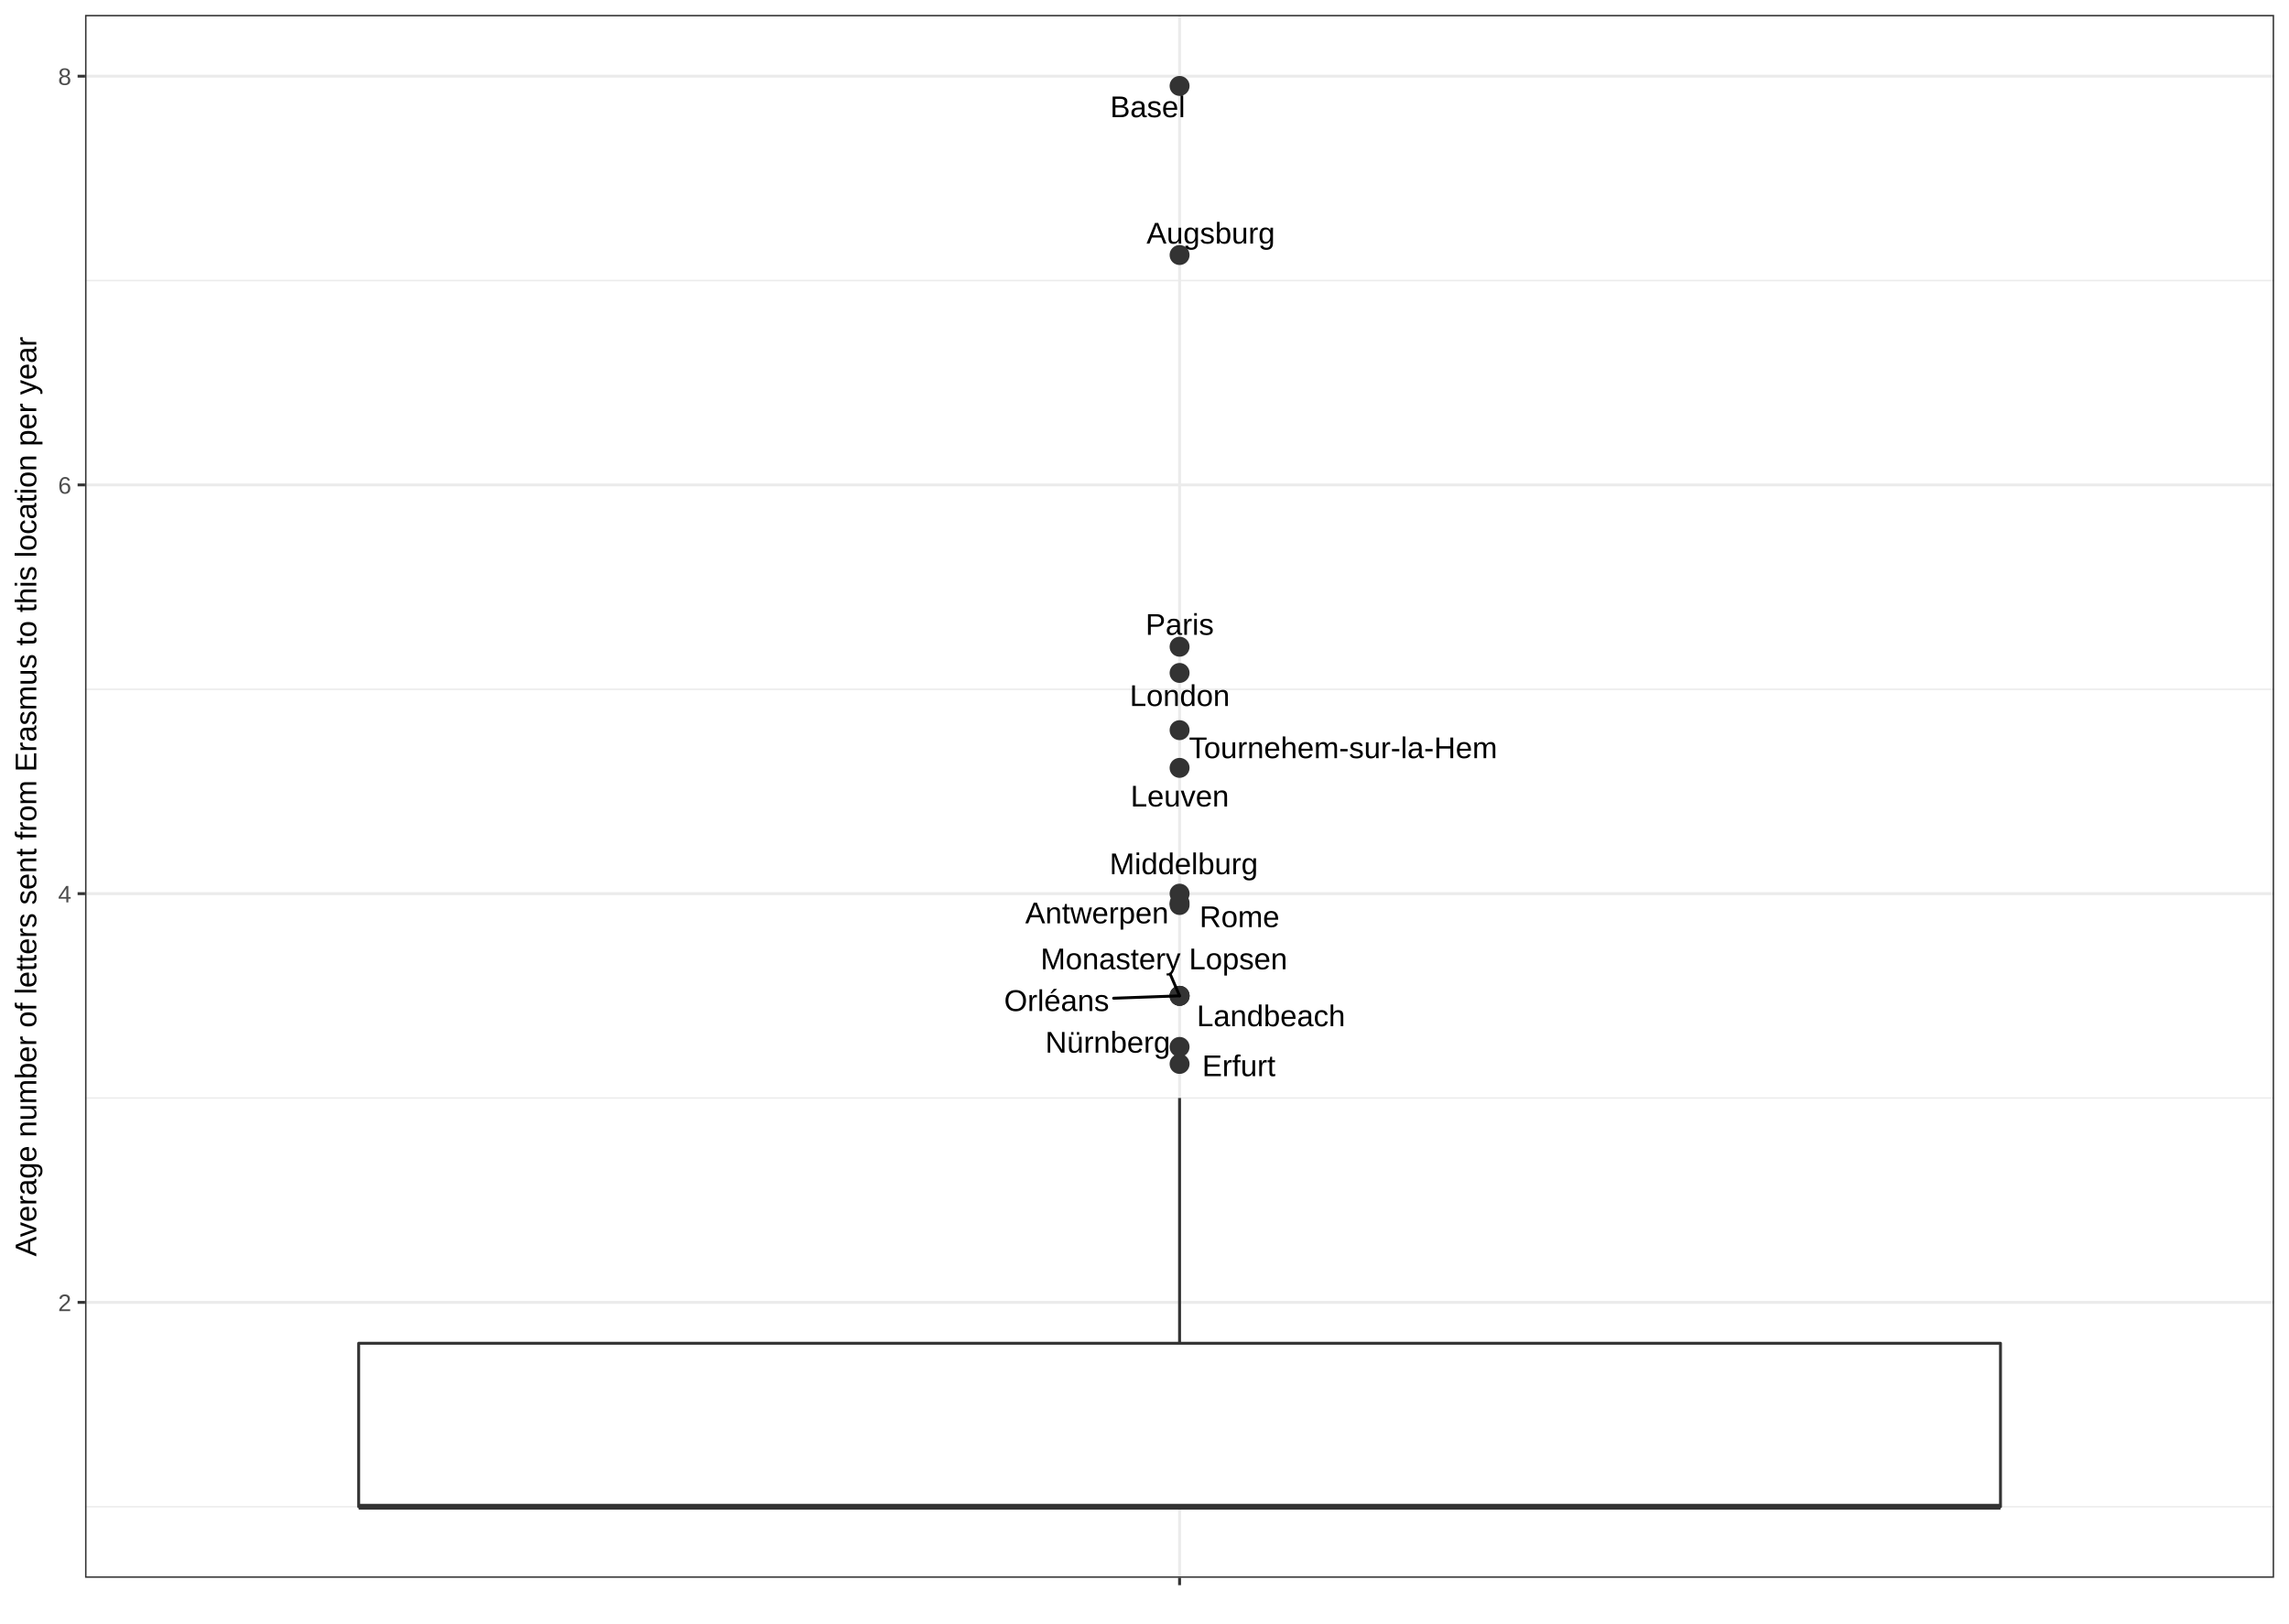
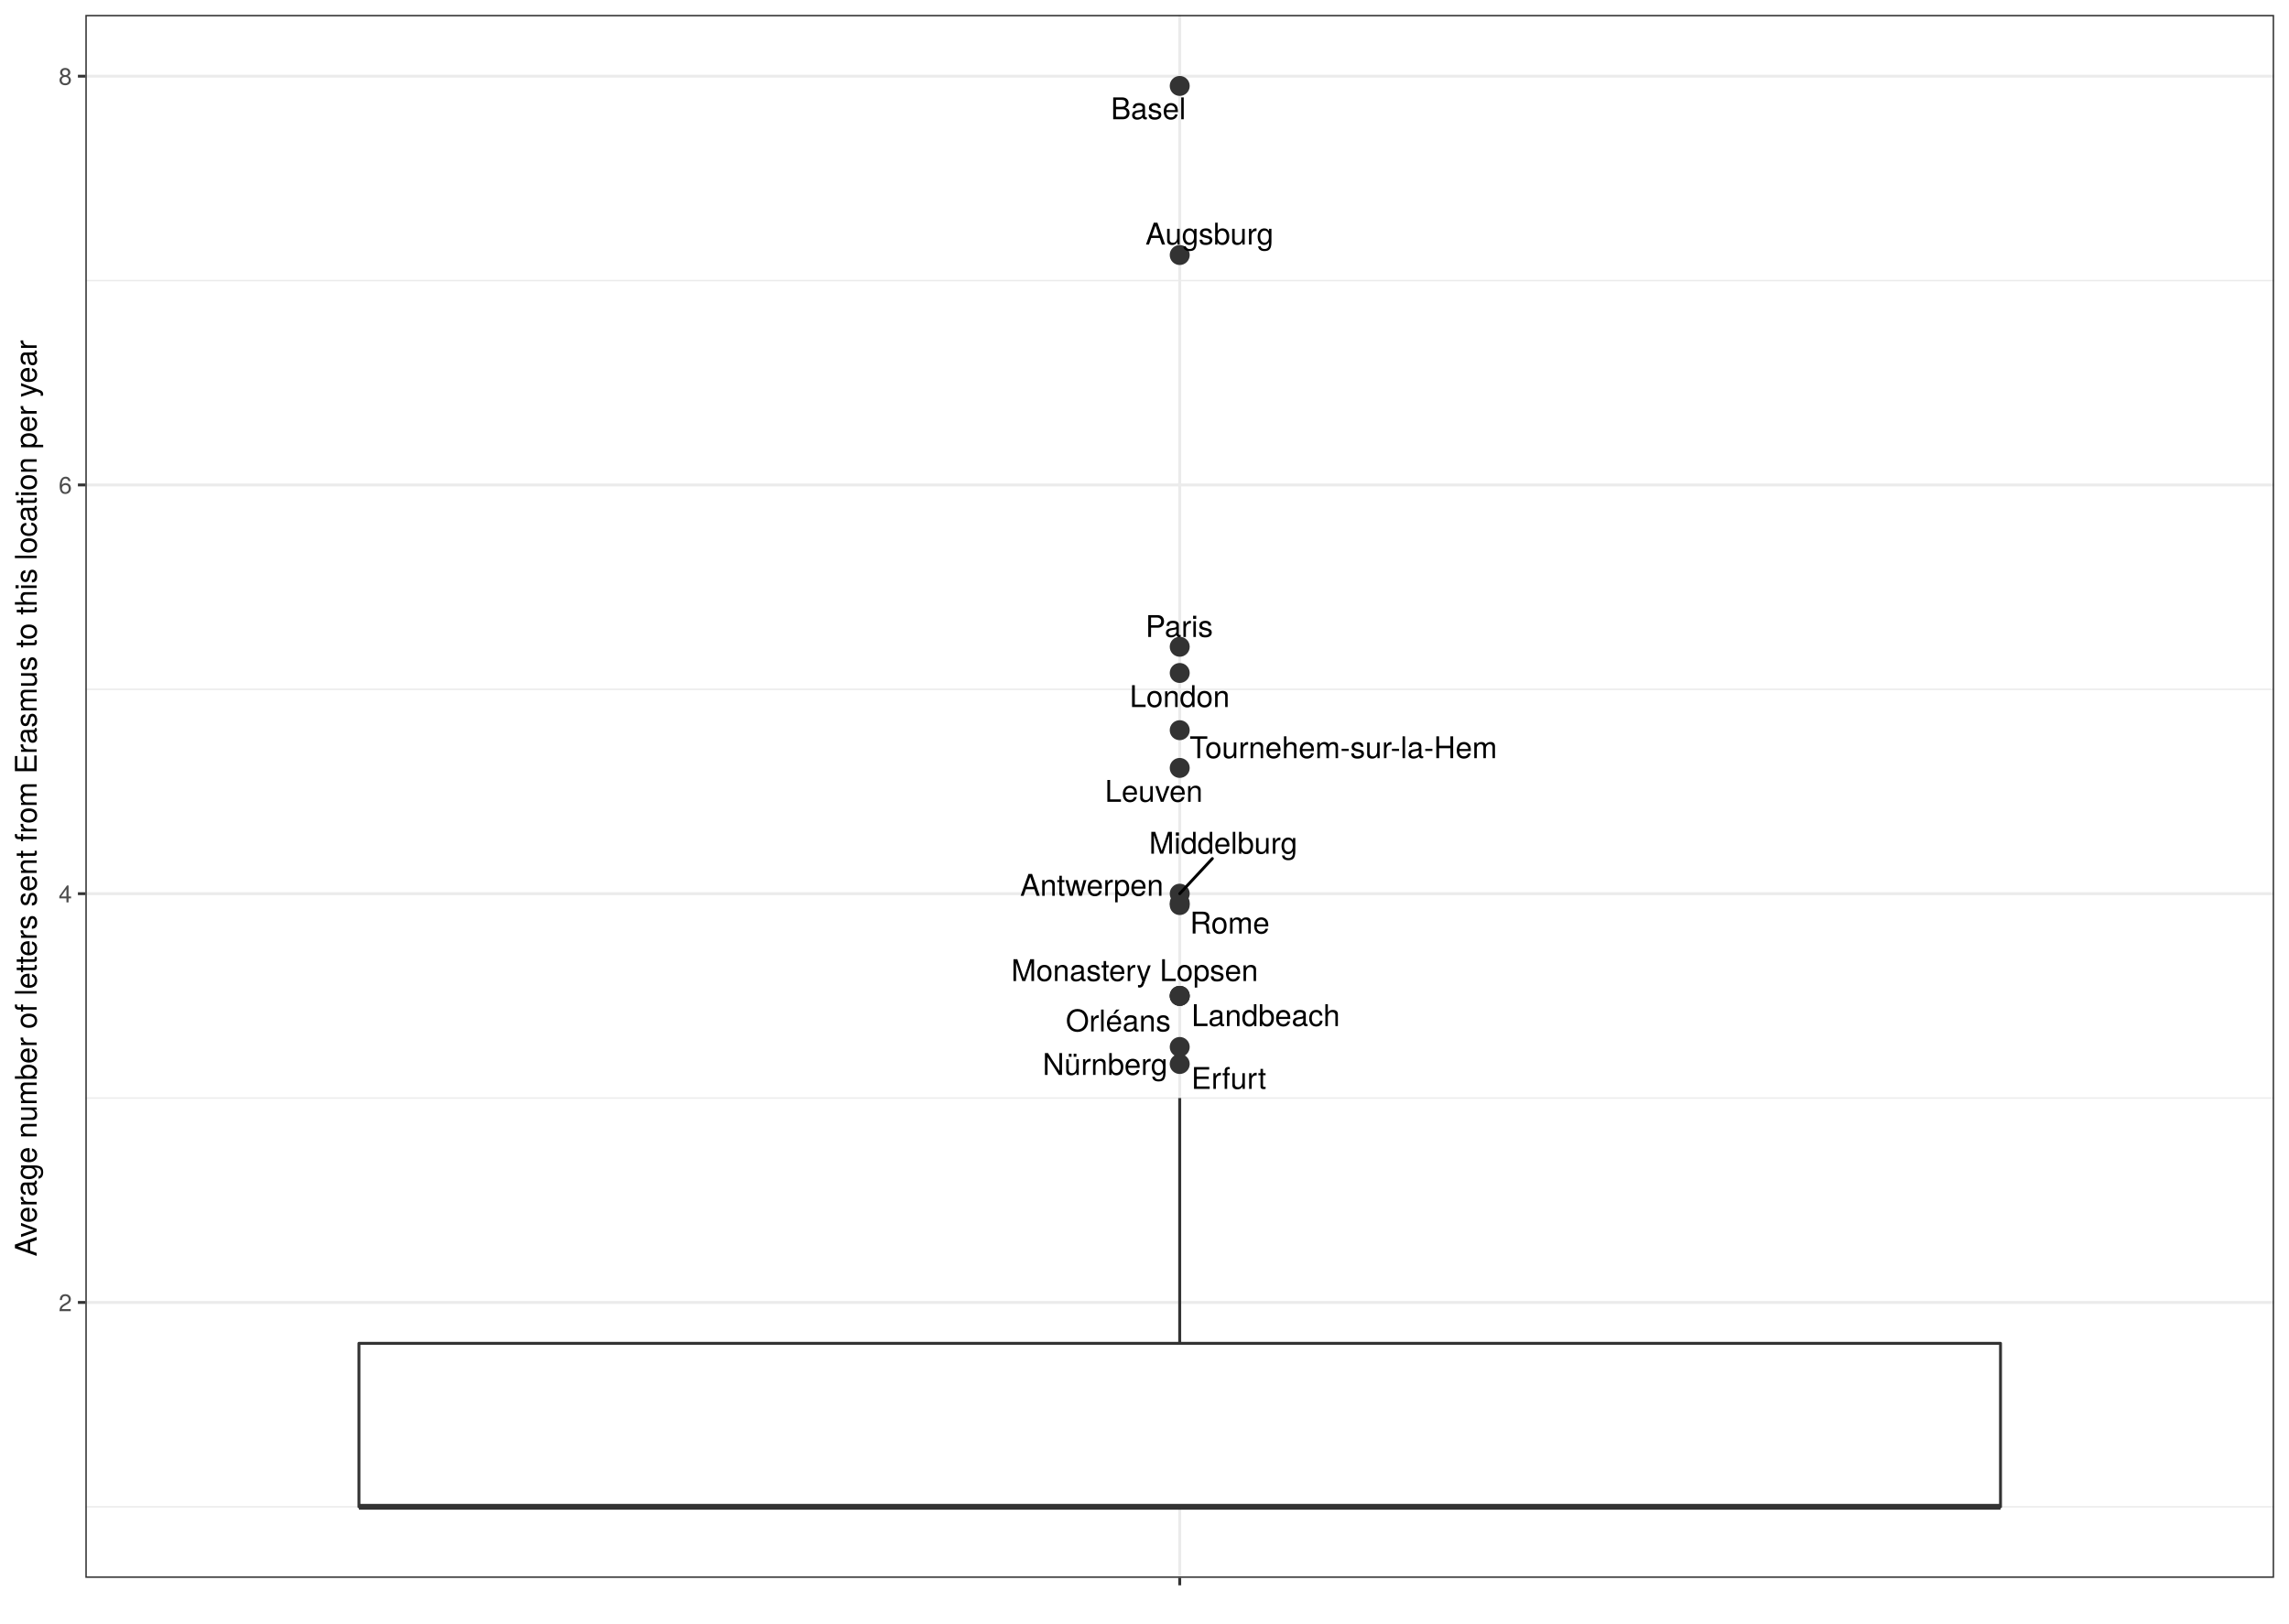
<svg xmlns="http://www.w3.org/2000/svg" viewBox="0 0 842.40 597.60">
  <defs>
    <style type="text/css">
    line, polyline, path, rect, circle {
      fill: none;
      stroke: #000000;
      stroke-linecap: round;
      stroke-linejoin: round;
      stroke-miterlimit: 10.00;
    }
  </style>
  </defs>
  <rect width="100%" height="100%" style="stroke: none; fill: #FFFFFF;" />
-   <rect x="0.00" y="-0.00" width="842.40" height="597.60" style="stroke-width: 1.07; stroke: #FFFFFF; fill: #FFFFFF;" />
+   <rect x="-0.00" y="-0.00" width="842.40" height="597.60" style="stroke-width: 1.07; stroke: #FFFFFF; fill: #FFFFFF;" />
  <defs>
-     <clipPath id="cpMzEuMzAyfDgzNi45MjF8NTgwLjc1Mnw1LjQ3OTQ1">
-       <rect x="31.30" y="5.48" width="805.62" height="575.27" />
+     <clipPath id="cpMzEuNDA2NXw4MzYuOTIxfDU4MC43ODN8NS40Nzk0NQ==">
+       <rect x="31.41" y="5.48" width="805.51" height="575.30" />
    </clipPath>
  </defs>
-   <rect x="31.30" y="5.48" width="805.62" height="575.27" style="stroke-width: 1.07; stroke: none; fill: #FFFFFF;" clip-path="url(#cpMzEuMzAyfDgzNi45MjF8NTgwLjc1Mnw1LjQ3OTQ1)" />
-   <polyline points="31.30,554.60 836.92,554.60 " style="stroke-width: 0.53; stroke: #EBEBEB; stroke-linecap: butt;" clip-path="url(#cpMzEuMzAyfDgzNi45MjF8NTgwLjc1Mnw1LjQ3OTQ1)" />
-   <polyline points="31.30,404.16 836.92,404.16 " style="stroke-width: 0.53; stroke: #EBEBEB; stroke-linecap: butt;" clip-path="url(#cpMzEuMzAyfDgzNi45MjF8NTgwLjc1Mnw1LjQ3OTQ1)" />
-   <polyline points="31.30,253.71 836.92,253.71 " style="stroke-width: 0.53; stroke: #EBEBEB; stroke-linecap: butt;" clip-path="url(#cpMzEuMzAyfDgzNi45MjF8NTgwLjc1Mnw1LjQ3OTQ1)" />
-   <polyline points="31.30,103.27 836.92,103.27 " style="stroke-width: 0.53; stroke: #EBEBEB; stroke-linecap: butt;" clip-path="url(#cpMzEuMzAyfDgzNi45MjF8NTgwLjc1Mnw1LjQ3OTQ1)" />
-   <polyline points="31.30,479.38 836.92,479.38 " style="stroke-width: 1.07; stroke: #EBEBEB; stroke-linecap: butt;" clip-path="url(#cpMzEuMzAyfDgzNi45MjF8NTgwLjc1Mnw1LjQ3OTQ1)" />
-   <polyline points="31.30,328.94 836.92,328.94 " style="stroke-width: 1.07; stroke: #EBEBEB; stroke-linecap: butt;" clip-path="url(#cpMzEuMzAyfDgzNi45MjF8NTgwLjc1Mnw1LjQ3OTQ1)" />
-   <polyline points="31.30,178.49 836.92,178.49 " style="stroke-width: 1.07; stroke: #EBEBEB; stroke-linecap: butt;" clip-path="url(#cpMzEuMzAyfDgzNi45MjF8NTgwLjc1Mnw1LjQ3OTQ1)" />
-   <polyline points="31.30,28.05 836.92,28.05 " style="stroke-width: 1.07; stroke: #EBEBEB; stroke-linecap: butt;" clip-path="url(#cpMzEuMzAyfDgzNi45MjF8NTgwLjc1Mnw1LjQ3OTQ1)" />
-   <polyline points="434.11,580.75 434.11,5.48 " style="stroke-width: 1.07; stroke: #EBEBEB; stroke-linecap: butt;" clip-path="url(#cpMzEuMzAyfDgzNi45MjF8NTgwLjc1Mnw1LjQ3OTQ1)" />
-   <circle cx="434.11" cy="282.64" r="2.49pt" style="stroke-width: 0.71; stroke: #333333; fill: #333333;" clip-path="url(#cpMzEuMzAyfDgzNi45MjF8NTgwLjc1Mnw1LjQ3OTQ1)" />
-   <circle cx="434.11" cy="247.70" r="2.49pt" style="stroke-width: 0.71; stroke: #333333; fill: #333333;" clip-path="url(#cpMzEuMzAyfDgzNi45MjF8NTgwLjc1Mnw1LjQ3OTQ1)" />
-   <circle cx="434.11" cy="238.05" r="2.49pt" style="stroke-width: 0.71; stroke: #333333; fill: #333333;" clip-path="url(#cpMzEuMzAyfDgzNi45MjF8NTgwLjc1Mnw1LjQ3OTQ1)" />
-   <circle cx="434.11" cy="332.36" r="2.49pt" style="stroke-width: 0.71; stroke: #333333; fill: #333333;" clip-path="url(#cpMzEuMzAyfDgzNi45MjF8NTgwLjc1Mnw1LjQ3OTQ1)" />
-   <circle cx="434.11" cy="31.63" r="2.49pt" style="stroke-width: 0.71; stroke: #333333; fill: #333333;" clip-path="url(#cpMzEuMzAyfDgzNi45MjF8NTgwLjc1Mnw1LjQ3OTQ1)" />
-   <circle cx="434.11" cy="333.12" r="2.49pt" style="stroke-width: 0.71; stroke: #333333; fill: #333333;" clip-path="url(#cpMzEuMzAyfDgzNi45MjF8NTgwLjc1Mnw1LjQ3OTQ1)" />
-   <circle cx="434.11" cy="385.35" r="2.49pt" style="stroke-width: 0.71; stroke: #333333; fill: #333333;" clip-path="url(#cpMzEuMzAyfDgzNi45MjF8NTgwLjc1Mnw1LjQ3OTQ1)" />
-   <circle cx="434.11" cy="93.87" r="2.49pt" style="stroke-width: 0.71; stroke: #333333; fill: #333333;" clip-path="url(#cpMzEuMzAyfDgzNi45MjF8NTgwLjc1Mnw1LjQ3OTQ1)" />
-   <circle cx="434.11" cy="391.62" r="2.49pt" style="stroke-width: 0.71; stroke: #333333; fill: #333333;" clip-path="url(#cpMzEuMzAyfDgzNi45MjF8NTgwLjc1Mnw1LjQ3OTQ1)" />
-   <circle cx="434.11" cy="268.76" r="2.49pt" style="stroke-width: 0.71; stroke: #333333; fill: #333333;" clip-path="url(#cpMzEuMzAyfDgzNi45MjF8NTgwLjc1Mnw1LjQ3OTQ1)" />
-   <circle cx="434.11" cy="366.55" r="2.49pt" style="stroke-width: 0.71; stroke: #333333; fill: #333333;" clip-path="url(#cpMzEuMzAyfDgzNi45MjF8NTgwLjc1Mnw1LjQ3OTQ1)" />
-   <circle cx="434.11" cy="366.55" r="2.49pt" style="stroke-width: 0.71; stroke: #333333; fill: #333333;" clip-path="url(#cpMzEuMzAyfDgzNi45MjF8NTgwLjc1Mnw1LjQ3OTQ1)" />
-   <circle cx="434.11" cy="366.55" r="2.49pt" style="stroke-width: 0.71; stroke: #333333; fill: #333333;" clip-path="url(#cpMzEuMzAyfDgzNi45MjF8NTgwLjc1Mnw1LjQ3OTQ1)" />
-   <circle cx="434.11" cy="328.94" r="2.49pt" style="stroke-width: 0.71; stroke: #333333; fill: #333333;" clip-path="url(#cpMzEuMzAyfDgzNi45MjF8NTgwLjc1Mnw1LjQ3OTQ1)" />
-   <line x1="434.11" y1="494.43" x2="434.11" y2="404.16" style="stroke-width: 1.07; stroke: #333333; stroke-linecap: butt;" clip-path="url(#cpMzEuMzAyfDgzNi45MjF8NTgwLjc1Mnw1LjQ3OTQ1)" />
-   <line x1="434.11" y1="554.60" x2="434.11" y2="554.60" style="stroke-width: 1.07; stroke: #333333; stroke-linecap: butt;" clip-path="url(#cpMzEuMzAyfDgzNi45MjF8NTgwLjc1Mnw1LjQ3OTQ1)" />
-   <polyline points="132.00,494.43 132.00,554.60 736.22,554.60 736.22,494.43 132.00,494.43 " style="stroke-width: 1.07; stroke: #333333; fill: #FFFFFF;" clip-path="url(#cpMzEuMzAyfDgzNi45MjF8NTgwLjc1Mnw1LjQ3OTQ1)" />
-   <line x1="132.00" y1="554.60" x2="736.22" y2="554.60" style="stroke-width: 2.13; stroke: #333333; stroke-linecap: butt;" clip-path="url(#cpMzEuMzAyfDgzNi45MjF8NTgwLjc1Mnw1LjQ3OTQ1)" />
-   <g clip-path="url(#cpMzEuMzAyfDgzNi45MjF8NTgwLjc1Mnw1LjQ3OTQ1)">
-     <text x="416.08" y="296.86" style="font-size: 11.04px; font-family: Arial;" textLength="36.09px" lengthAdjust="spacingAndGlyphs">Leuven</text>
+   <rect x="31.41" y="5.48" width="805.51" height="575.30" style="stroke-width: 1.07; stroke: none; fill: #FFFFFF;" clip-path="url(#cpMzEuNDA2NXw4MzYuOTIxfDU4MC43ODN8NS40Nzk0NQ==)" />
+   <polyline points="31.41,554.63 836.92,554.63 " style="stroke-width: 0.53; stroke: #EBEBEB; stroke-linecap: butt;" clip-path="url(#cpMzEuNDA2NXw4MzYuOTIxfDU4MC43ODN8NS40Nzk0NQ==)" />
+   <polyline points="31.41,404.18 836.92,404.18 " style="stroke-width: 0.53; stroke: #EBEBEB; stroke-linecap: butt;" clip-path="url(#cpMzEuNDA2NXw4MzYuOTIxfDU4MC43ODN8NS40Nzk0NQ==)" />
+   <polyline points="31.41,253.73 836.92,253.73 " style="stroke-width: 0.53; stroke: #EBEBEB; stroke-linecap: butt;" clip-path="url(#cpMzEuNDA2NXw4MzYuOTIxfDU4MC43ODN8NS40Nzk0NQ==)" />
+   <polyline points="31.41,103.28 836.92,103.28 " style="stroke-width: 0.53; stroke: #EBEBEB; stroke-linecap: butt;" clip-path="url(#cpMzEuNDA2NXw4MzYuOTIxfDU4MC43ODN8NS40Nzk0NQ==)" />
+   <polyline points="31.41,479.41 836.92,479.41 " style="stroke-width: 1.07; stroke: #EBEBEB; stroke-linecap: butt;" clip-path="url(#cpMzEuNDA2NXw4MzYuOTIxfDU4MC43ODN8NS40Nzk0NQ==)" />
+   <polyline points="31.41,328.95 836.92,328.95 " style="stroke-width: 1.07; stroke: #EBEBEB; stroke-linecap: butt;" clip-path="url(#cpMzEuNDA2NXw4MzYuOTIxfDU4MC43ODN8NS40Nzk0NQ==)" />
+   <polyline points="31.41,178.50 836.92,178.50 " style="stroke-width: 1.07; stroke: #EBEBEB; stroke-linecap: butt;" clip-path="url(#cpMzEuNDA2NXw4MzYuOTIxfDU4MC43ODN8NS40Nzk0NQ==)" />
+   <polyline points="31.41,28.05 836.92,28.05 " style="stroke-width: 1.07; stroke: #EBEBEB; stroke-linecap: butt;" clip-path="url(#cpMzEuNDA2NXw4MzYuOTIxfDU4MC43ODN8NS40Nzk0NQ==)" />
+   <polyline points="434.16,580.78 434.16,5.48 " style="stroke-width: 1.07; stroke: #EBEBEB; stroke-linecap: butt;" clip-path="url(#cpMzEuNDA2NXw4MzYuOTIxfDU4MC43ODN8NS40Nzk0NQ==)" />
+   <circle cx="434.16" cy="282.66" r="2.49pt" style="stroke-width: 0.71; stroke: #333333; fill: #333333;" clip-path="url(#cpMzEuNDA2NXw4MzYuOTIxfDU4MC43ODN8NS40Nzk0NQ==)" />
+   <circle cx="434.16" cy="247.71" r="2.49pt" style="stroke-width: 0.71; stroke: #333333; fill: #333333;" clip-path="url(#cpMzEuNDA2NXw4MzYuOTIxfDU4MC43ODN8NS40Nzk0NQ==)" />
+   <circle cx="434.16" cy="238.06" r="2.49pt" style="stroke-width: 0.71; stroke: #333333; fill: #333333;" clip-path="url(#cpMzEuNDA2NXw4MzYuOTIxfDU4MC43ODN8NS40Nzk0NQ==)" />
+   <circle cx="434.16" cy="332.38" r="2.49pt" style="stroke-width: 0.71; stroke: #333333; fill: #333333;" clip-path="url(#cpMzEuNDA2NXw4MzYuOTIxfDU4MC43ODN8NS40Nzk0NQ==)" />
+   <circle cx="434.16" cy="31.63" r="2.49pt" style="stroke-width: 0.71; stroke: #333333; fill: #333333;" clip-path="url(#cpMzEuNDA2NXw4MzYuOTIxfDU4MC43ODN8NS40Nzk0NQ==)" />
+   <circle cx="434.16" cy="333.14" r="2.49pt" style="stroke-width: 0.71; stroke: #333333; fill: #333333;" clip-path="url(#cpMzEuNDA2NXw4MzYuOTIxfDU4MC43ODN8NS40Nzk0NQ==)" />
+   <circle cx="434.16" cy="385.37" r="2.49pt" style="stroke-width: 0.71; stroke: #333333; fill: #333333;" clip-path="url(#cpMzEuNDA2NXw4MzYuOTIxfDU4MC43ODN8NS40Nzk0NQ==)" />
+   <circle cx="434.16" cy="93.87" r="2.49pt" style="stroke-width: 0.71; stroke: #333333; fill: #333333;" clip-path="url(#cpMzEuNDA2NXw4MzYuOTIxfDU4MC43ODN8NS40Nzk0NQ==)" />
+   <circle cx="434.16" cy="391.64" r="2.49pt" style="stroke-width: 0.71; stroke: #333333; fill: #333333;" clip-path="url(#cpMzEuNDA2NXw4MzYuOTIxfDU4MC43ODN8NS40Nzk0NQ==)" />
+   <circle cx="434.16" cy="268.77" r="2.49pt" style="stroke-width: 0.71; stroke: #333333; fill: #333333;" clip-path="url(#cpMzEuNDA2NXw4MzYuOTIxfDU4MC43ODN8NS40Nzk0NQ==)" />
+   <circle cx="434.16" cy="366.57" r="2.49pt" style="stroke-width: 0.71; stroke: #333333; fill: #333333;" clip-path="url(#cpMzEuNDA2NXw4MzYuOTIxfDU4MC43ODN8NS40Nzk0NQ==)" />
+   <circle cx="434.16" cy="366.57" r="2.49pt" style="stroke-width: 0.71; stroke: #333333; fill: #333333;" clip-path="url(#cpMzEuNDA2NXw4MzYuOTIxfDU4MC43ODN8NS40Nzk0NQ==)" />
+   <circle cx="434.16" cy="366.57" r="2.49pt" style="stroke-width: 0.71; stroke: #333333; fill: #333333;" clip-path="url(#cpMzEuNDA2NXw4MzYuOTIxfDU4MC43ODN8NS40Nzk0NQ==)" />
+   <circle cx="434.16" cy="328.95" r="2.49pt" style="stroke-width: 0.71; stroke: #333333; fill: #333333;" clip-path="url(#cpMzEuNDA2NXw4MzYuOTIxfDU4MC43ODN8NS40Nzk0NQ==)" />
+   <line x1="434.16" y1="494.45" x2="434.16" y2="404.18" style="stroke-width: 1.07; stroke: #333333; stroke-linecap: butt;" clip-path="url(#cpMzEuNDA2NXw4MzYuOTIxfDU4MC43ODN8NS40Nzk0NQ==)" />
+   <line x1="434.16" y1="554.63" x2="434.16" y2="554.63" style="stroke-width: 1.07; stroke: #333333; stroke-linecap: butt;" clip-path="url(#cpMzEuNDA2NXw4MzYuOTIxfDU4MC43ODN8NS40Nzk0NQ==)" />
+   <polyline points="132.10,494.45 132.10,554.63 736.23,554.63 736.23,494.45 132.10,494.45 " style="stroke-width: 1.07; stroke: #333333; fill: #FFFFFF;" clip-path="url(#cpMzEuNDA2NXw4MzYuOTIxfDU4MC43ODN8NS40Nzk0NQ==)" />
+   <line x1="132.10" y1="554.63" x2="736.23" y2="554.63" style="stroke-width: 2.13; stroke: #333333; stroke-linecap: butt;" clip-path="url(#cpMzEuNDA2NXw4MzYuOTIxfDU4MC43ODN8NS40Nzk0NQ==)" />
+   <g clip-path="url(#cpMzEuNDA2NXw4MzYuOTIxfDU4MC43ODN8NS40Nzk0NQ==)">
+     <text x="406.64" y="295.13" style="font-size: 11.04px; font-family: TeX Gyre Heros;" textLength="36.23px" lengthAdjust="spacingAndGlyphs">Leuven</text>
  </g>
-   <g clip-path="url(#cpMzEuMzAyfDgzNi45MjF8NTgwLjc1Mnw1LjQ3OTQ1)">
-     <text x="415.75" y="259.87" style="font-size: 11.04px; font-family: Arial;" textLength="36.71px" lengthAdjust="spacingAndGlyphs">London</text>
+   <g clip-path="url(#cpMzEuNDA2NXw4MzYuOTIxfDU4MC43ODN8NS40Nzk0NQ==)">
+     <text x="415.73" y="260.25" style="font-size: 11.04px; font-family: TeX Gyre Heros;" textLength="36.85px" lengthAdjust="spacingAndGlyphs">London</text>
  </g>
-   <g clip-path="url(#cpMzEuMzAyfDgzNi45MjF8NTgwLjc1Mnw1LjQ3OTQ1)">
-     <text x="421.58" y="233.67" style="font-size: 11.04px; font-family: Arial;" textLength="25.06px" lengthAdjust="spacingAndGlyphs">Paris</text>
+   <g clip-path="url(#cpMzEuNDA2NXw4MzYuOTIxfDU4MC43ODN8NS40Nzk0NQ==)">
+     <text x="421.58" y="234.45" style="font-size: 11.04px; font-family: TeX Gyre Heros;" textLength="25.16px" lengthAdjust="spacingAndGlyphs">Paris</text>
  </g>
-   <g clip-path="url(#cpMzEuMzAyfDgzNi45MjF8NTgwLjc1Mnw1LjQ3OTQ1)">
-     <text x="377.31" y="339.87" style="font-size: 11.04px; font-family: Arial;" textLength="52.59px" lengthAdjust="spacingAndGlyphs">Antwerpen</text>
+   <g clip-path="url(#cpMzEuNDA2NXw4MzYuOTIxfDU4MC43ODN8NS40Nzk0NQ==)">
+     <text x="375.43" y="329.73" style="font-size: 11.04px; font-family: TeX Gyre Heros;" textLength="52.80px" lengthAdjust="spacingAndGlyphs">Antwerpen</text>
  </g>
-   <g clip-path="url(#cpMzEuMzAyfDgzNi45MjF8NTgwLjc1Mnw1LjQ3OTQ1)">
-     <text x="408.56" y="43.14" style="font-size: 11.04px; font-family: Arial;" textLength="27.52px" lengthAdjust="spacingAndGlyphs">Basel</text>
+   <g clip-path="url(#cpMzEuNDA2NXw4MzYuOTIxfDU4MC43ODN8NS40Nzk0NQ==)">
+     <text x="408.81" y="43.89" style="font-size: 11.04px; font-family: TeX Gyre Heros;" textLength="27.63px" lengthAdjust="spacingAndGlyphs">Basel</text>
  </g>
-   <g clip-path="url(#cpMzEuMzAyfDgzNi45MjF8NTgwLjc1Mnw1LjQ3OTQ1)">
-     <text x="441.44" y="341.26" style="font-size: 11.04px; font-family: Arial;" textLength="29.34px" lengthAdjust="spacingAndGlyphs">Rome</text>
+   <g clip-path="url(#cpMzEuNDA2NXw4MzYuOTIxfDU4MC43ODN8NS40Nzk0NQ==)">
+     <text x="437.91" y="343.62" style="font-size: 11.04px; font-family: TeX Gyre Heros;" textLength="29.46px" lengthAdjust="spacingAndGlyphs">Rome</text>
  </g>
-   <g clip-path="url(#cpMzEuMzAyfDgzNi45MjF8NTgwLjc1Mnw1LjQ3OTQ1)">
-     <text x="384.68" y="387.46" style="font-size: 11.04px; font-family: Arial;" textLength="45.86px" lengthAdjust="spacingAndGlyphs">Nürnberg</text>
+   <g clip-path="url(#cpMzEuNDA2NXw4MzYuOTIxfDU4MC43ODN8NS40Nzk0NQ==)">
+     <text x="383.71" y="395.66" style="font-size: 11.04px; font-family: TeX Gyre Heros;" textLength="46.04px" lengthAdjust="spacingAndGlyphs">Nürnberg</text>
  </g>
-   <g clip-path="url(#cpMzEuMzAyfDgzNi45MjF8NTgwLjc1Mnw1LjQ3OTQ1)">
-     <text x="421.95" y="89.66" style="font-size: 11.04px; font-family: Arial;" textLength="47.09px" lengthAdjust="spacingAndGlyphs">Augsburg</text>
+   <g clip-path="url(#cpMzEuNDA2NXw4MzYuOTIxfDU4MC43ODN8NS40Nzk0NQ==)">
+     <text x="421.56" y="90.01" style="font-size: 11.04px; font-family: TeX Gyre Heros;" textLength="47.28px" lengthAdjust="spacingAndGlyphs">Augsburg</text>
  </g>
-   <g clip-path="url(#cpMzEuMzAyfDgzNi45MjF8NTgwLjc1Mnw1LjQ3OTQ1)">
-     <text x="442.42" y="396.10" style="font-size: 11.04px; font-family: Arial;" textLength="26.89px" lengthAdjust="spacingAndGlyphs">Erfurt</text>
+   <g clip-path="url(#cpMzEuNDA2NXw4MzYuOTIxfDU4MC43ODN8NS40Nzk0NQ==)">
+     <text x="438.42" y="400.81" style="font-size: 11.04px; font-family: TeX Gyre Heros;" textLength="27.01px" lengthAdjust="spacingAndGlyphs">Erfurt</text>
  </g>
-   <g clip-path="url(#cpMzEuMzAyfDgzNi45MjF8NTgwLjc1Mnw1LjQ3OTQ1)">
-     <text x="437.54" y="279.06" style="font-size: 11.04px; font-family: Arial;" textLength="114.31px" lengthAdjust="spacingAndGlyphs">Tournehem-sur-la-Hem</text>
+   <g clip-path="url(#cpMzEuNDA2NXw4MzYuOTIxfDU4MC43ODN8NS40Nzk0NQ==)">
+     <text x="437.77" y="279.07" style="font-size: 11.04px; font-family: TeX Gyre Heros;" textLength="114.78px" lengthAdjust="spacingAndGlyphs">Tournehem-sur-la-Hem</text>
  </g>
-   <line x1="430.67" y1="358.58" x2="434.11" y2="366.55" style="stroke-width: 1.07;" clip-path="url(#cpMzEuMzAyfDgzNi45MjF8NTgwLjc1Mnw1LjQ3OTQ1)" />
-   <g clip-path="url(#cpMzEuMzAyfDgzNi45MjF8NTgwLjc1Mnw1LjQ3OTQ1)">
-     <text x="382.95" y="356.78" style="font-size: 11.04px; font-family: Arial;" textLength="90.50px" lengthAdjust="spacingAndGlyphs">Monastery Lopsen</text>
+   <g clip-path="url(#cpMzEuNDA2NXw4MzYuOTIxfDU4MC43ODN8NS40Nzk0NQ==)">
+     <text x="372.15" y="361.12" style="font-size: 11.04px; font-family: TeX Gyre Heros;" textLength="90.87px" lengthAdjust="spacingAndGlyphs">Monastery Lopsen</text>
  </g>
-   <g clip-path="url(#cpMzEuMzAyfDgzNi45MjF8NTgwLjc1Mnw1LjQ3OTQ1)">
-     <text x="440.44" y="377.74" style="font-size: 11.04px; font-family: Arial;" textLength="54.44px" lengthAdjust="spacingAndGlyphs">Landbeach</text>
+   <g clip-path="url(#cpMzEuNDA2NXw4MzYuOTIxfDU4MC43ODN8NS40Nzk0NQ==)">
+     <text x="438.50" y="377.68" style="font-size: 11.04px; font-family: TeX Gyre Heros;" textLength="54.66px" lengthAdjust="spacingAndGlyphs">Landbeach</text>
  </g>
-   <line x1="409.84" y1="367.43" x2="434.11" y2="366.55" style="stroke-width: 1.07;" clip-path="url(#cpMzEuMzAyfDgzNi45MjF8NTgwLjc1Mnw1LjQ3OTQ1)" />
-   <g clip-path="url(#cpMzEuMzAyfDgzNi45MjF8NTgwLjc1Mnw1LjQ3OTQ1)">
-     <text x="369.53" y="372.13" style="font-size: 11.04px; font-family: Arial;" textLength="38.52px" lengthAdjust="spacingAndGlyphs">Orléans</text>
+   <g clip-path="url(#cpMzEuNDA2NXw4MzYuOTIxfDU4MC43ODN8NS40Nzk0NQ==)">
+     <text x="392.22" y="379.64" style="font-size: 11.04px; font-family: TeX Gyre Heros;" textLength="38.68px" lengthAdjust="spacingAndGlyphs">Orléans</text>
  </g>
-   <g clip-path="url(#cpMzEuMzAyfDgzNi45MjF8NTgwLjc1Mnw1LjQ3OTQ1)">
-     <text x="408.34" y="321.77" style="font-size: 11.04px; font-family: Arial;" textLength="54.42px" lengthAdjust="spacingAndGlyphs">Middelburg</text>
+   <line x1="446.17" y1="316.03" x2="434.16" y2="328.95" style="stroke-width: 1.07;" clip-path="url(#cpMzEuNDA2NXw4MzYuOTIxfDU4MC43ODN8NS40Nzk0NQ==)" />
+   <g clip-path="url(#cpMzEuNDA2NXw4MzYuOTIxfDU4MC43ODN8NS40Nzk0NQ==)">
+     <text x="422.88" y="314.23" style="font-size: 11.04px; font-family: TeX Gyre Heros;" textLength="54.64px" lengthAdjust="spacingAndGlyphs">Middelburg</text>
  </g>
-   <rect x="31.30" y="5.48" width="805.62" height="575.27" style="stroke-width: 1.07; stroke: #333333;" clip-path="url(#cpMzEuMzAyfDgzNi45MjF8NTgwLjc1Mnw1LjQ3OTQ1)" />
+   <rect x="31.41" y="5.48" width="805.51" height="575.30" style="stroke-width: 1.07; stroke: #333333;" clip-path="url(#cpMzEuNDA2NXw4MzYuOTIxfDU4MC43ODN8NS40Nzk0NQ==)" />
  <defs>
    <clipPath id="cpMHw4NDIuNHw1OTcuNnww">
      <rect x="0.00" y="0.00" width="842.40" height="597.60" />
    </clipPath>
  </defs>
  <g clip-path="url(#cpMHw4NDIuNHw1OTcuNnww)">
-     <text x="21.37" y="482.60" style="font-size: 8.80px; fill: #4D4D4D; font-family: Arial;" textLength="5.01px" lengthAdjust="spacingAndGlyphs">2</text>
+     <text x="21.58" y="482.61" style="font-size: 8.80px; fill: #4D4D4D; font-family: TeX Gyre Heros;" textLength="4.89px" lengthAdjust="spacingAndGlyphs">2</text>
  </g>
  <g clip-path="url(#cpMHw4NDIuNHw1OTcuNnww)">
-     <text x="21.37" y="332.16" style="font-size: 8.80px; fill: #4D4D4D; font-family: Arial;" textLength="5.01px" lengthAdjust="spacingAndGlyphs">4</text>
+     <text x="21.58" y="332.16" style="font-size: 8.80px; fill: #4D4D4D; font-family: TeX Gyre Heros;" textLength="4.89px" lengthAdjust="spacingAndGlyphs">4</text>
  </g>
  <g clip-path="url(#cpMHw4NDIuNHw1OTcuNnww)">
-     <text x="21.37" y="181.71" style="font-size: 8.80px; fill: #4D4D4D; font-family: Arial;" textLength="5.01px" lengthAdjust="spacingAndGlyphs">6</text>
+     <text x="21.58" y="181.70" style="font-size: 8.80px; fill: #4D4D4D; font-family: TeX Gyre Heros;" textLength="4.89px" lengthAdjust="spacingAndGlyphs">6</text>
  </g>
  <g clip-path="url(#cpMHw4NDIuNHw1OTcuNnww)">
-     <text x="21.37" y="31.27" style="font-size: 8.80px; fill: #4D4D4D; font-family: Arial;" textLength="5.01px" lengthAdjust="spacingAndGlyphs">8</text>
+     <text x="21.58" y="31.25" style="font-size: 8.80px; fill: #4D4D4D; font-family: TeX Gyre Heros;" textLength="4.89px" lengthAdjust="spacingAndGlyphs">8</text>
  </g>
-   <polyline points="28.56,479.38 31.30,479.38 " style="stroke-width: 1.07; stroke: #333333; stroke-linecap: butt;" clip-path="url(#cpMHw4NDIuNHw1OTcuNnww)" />
-   <polyline points="28.56,328.94 31.30,328.94 " style="stroke-width: 1.07; stroke: #333333; stroke-linecap: butt;" clip-path="url(#cpMHw4NDIuNHw1OTcuNnww)" />
-   <polyline points="28.56,178.49 31.30,178.49 " style="stroke-width: 1.07; stroke: #333333; stroke-linecap: butt;" clip-path="url(#cpMHw4NDIuNHw1OTcuNnww)" />
-   <polyline points="28.56,28.05 31.30,28.05 " style="stroke-width: 1.07; stroke: #333333; stroke-linecap: butt;" clip-path="url(#cpMHw4NDIuNHw1OTcuNnww)" />
-   <polyline points="434.11,583.49 434.11,580.75 " style="stroke-width: 1.07; stroke: #333333; stroke-linecap: butt;" clip-path="url(#cpMHw4NDIuNHw1OTcuNnww)" />
+   <polyline points="28.67,479.41 31.41,479.41 " style="stroke-width: 1.07; stroke: #333333; stroke-linecap: butt;" clip-path="url(#cpMHw4NDIuNHw1OTcuNnww)" />
+   <polyline points="28.67,328.95 31.41,328.95 " style="stroke-width: 1.07; stroke: #333333; stroke-linecap: butt;" clip-path="url(#cpMHw4NDIuNHw1OTcuNnww)" />
+   <polyline points="28.67,178.50 31.41,178.50 " style="stroke-width: 1.07; stroke: #333333; stroke-linecap: butt;" clip-path="url(#cpMHw4NDIuNHw1OTcuNnww)" />
+   <polyline points="28.67,28.05 31.41,28.05 " style="stroke-width: 1.07; stroke: #333333; stroke-linecap: butt;" clip-path="url(#cpMHw4NDIuNHw1OTcuNnww)" />
+   <polyline points="434.16,583.52 434.16,580.78 " style="stroke-width: 1.07; stroke: #333333; stroke-linecap: butt;" clip-path="url(#cpMHw4NDIuNHw1OTcuNnww)" />
  <g clip-path="url(#cpMHw4NDIuNHw1OTcuNnww)">
-     <text x="432.86" y="592.12" style="font-size: 8.80px; fill: #4D4D4D; font-family: Arial;" textLength="2.50px" lengthAdjust="spacingAndGlyphs"> </text>
+     <text x="432.94" y="592.12" style="font-size: 8.80px; fill: #4D4D4D; font-family: TeX Gyre Heros;" textLength="2.45px" lengthAdjust="spacingAndGlyphs"> </text>
  </g>
  <g clip-path="url(#cpMHw4NDIuNHw1OTcuNnww)">
-     <text transform="translate(13.35,462.47) rotate(-90)" style="font-size: 11.00px; font-family: Arial;" textLength="338.71px" lengthAdjust="spacingAndGlyphs">Average number of letters sent from Erasmus to this location per year</text>
+     <text transform="translate(13.50,462.47) rotate(-90)" style="font-size: 11.00px; font-family: TeX Gyre Heros;" textLength="338.69px" lengthAdjust="spacingAndGlyphs">Average number of letters sent from Erasmus to this location per year</text>
  </g>
</svg>
